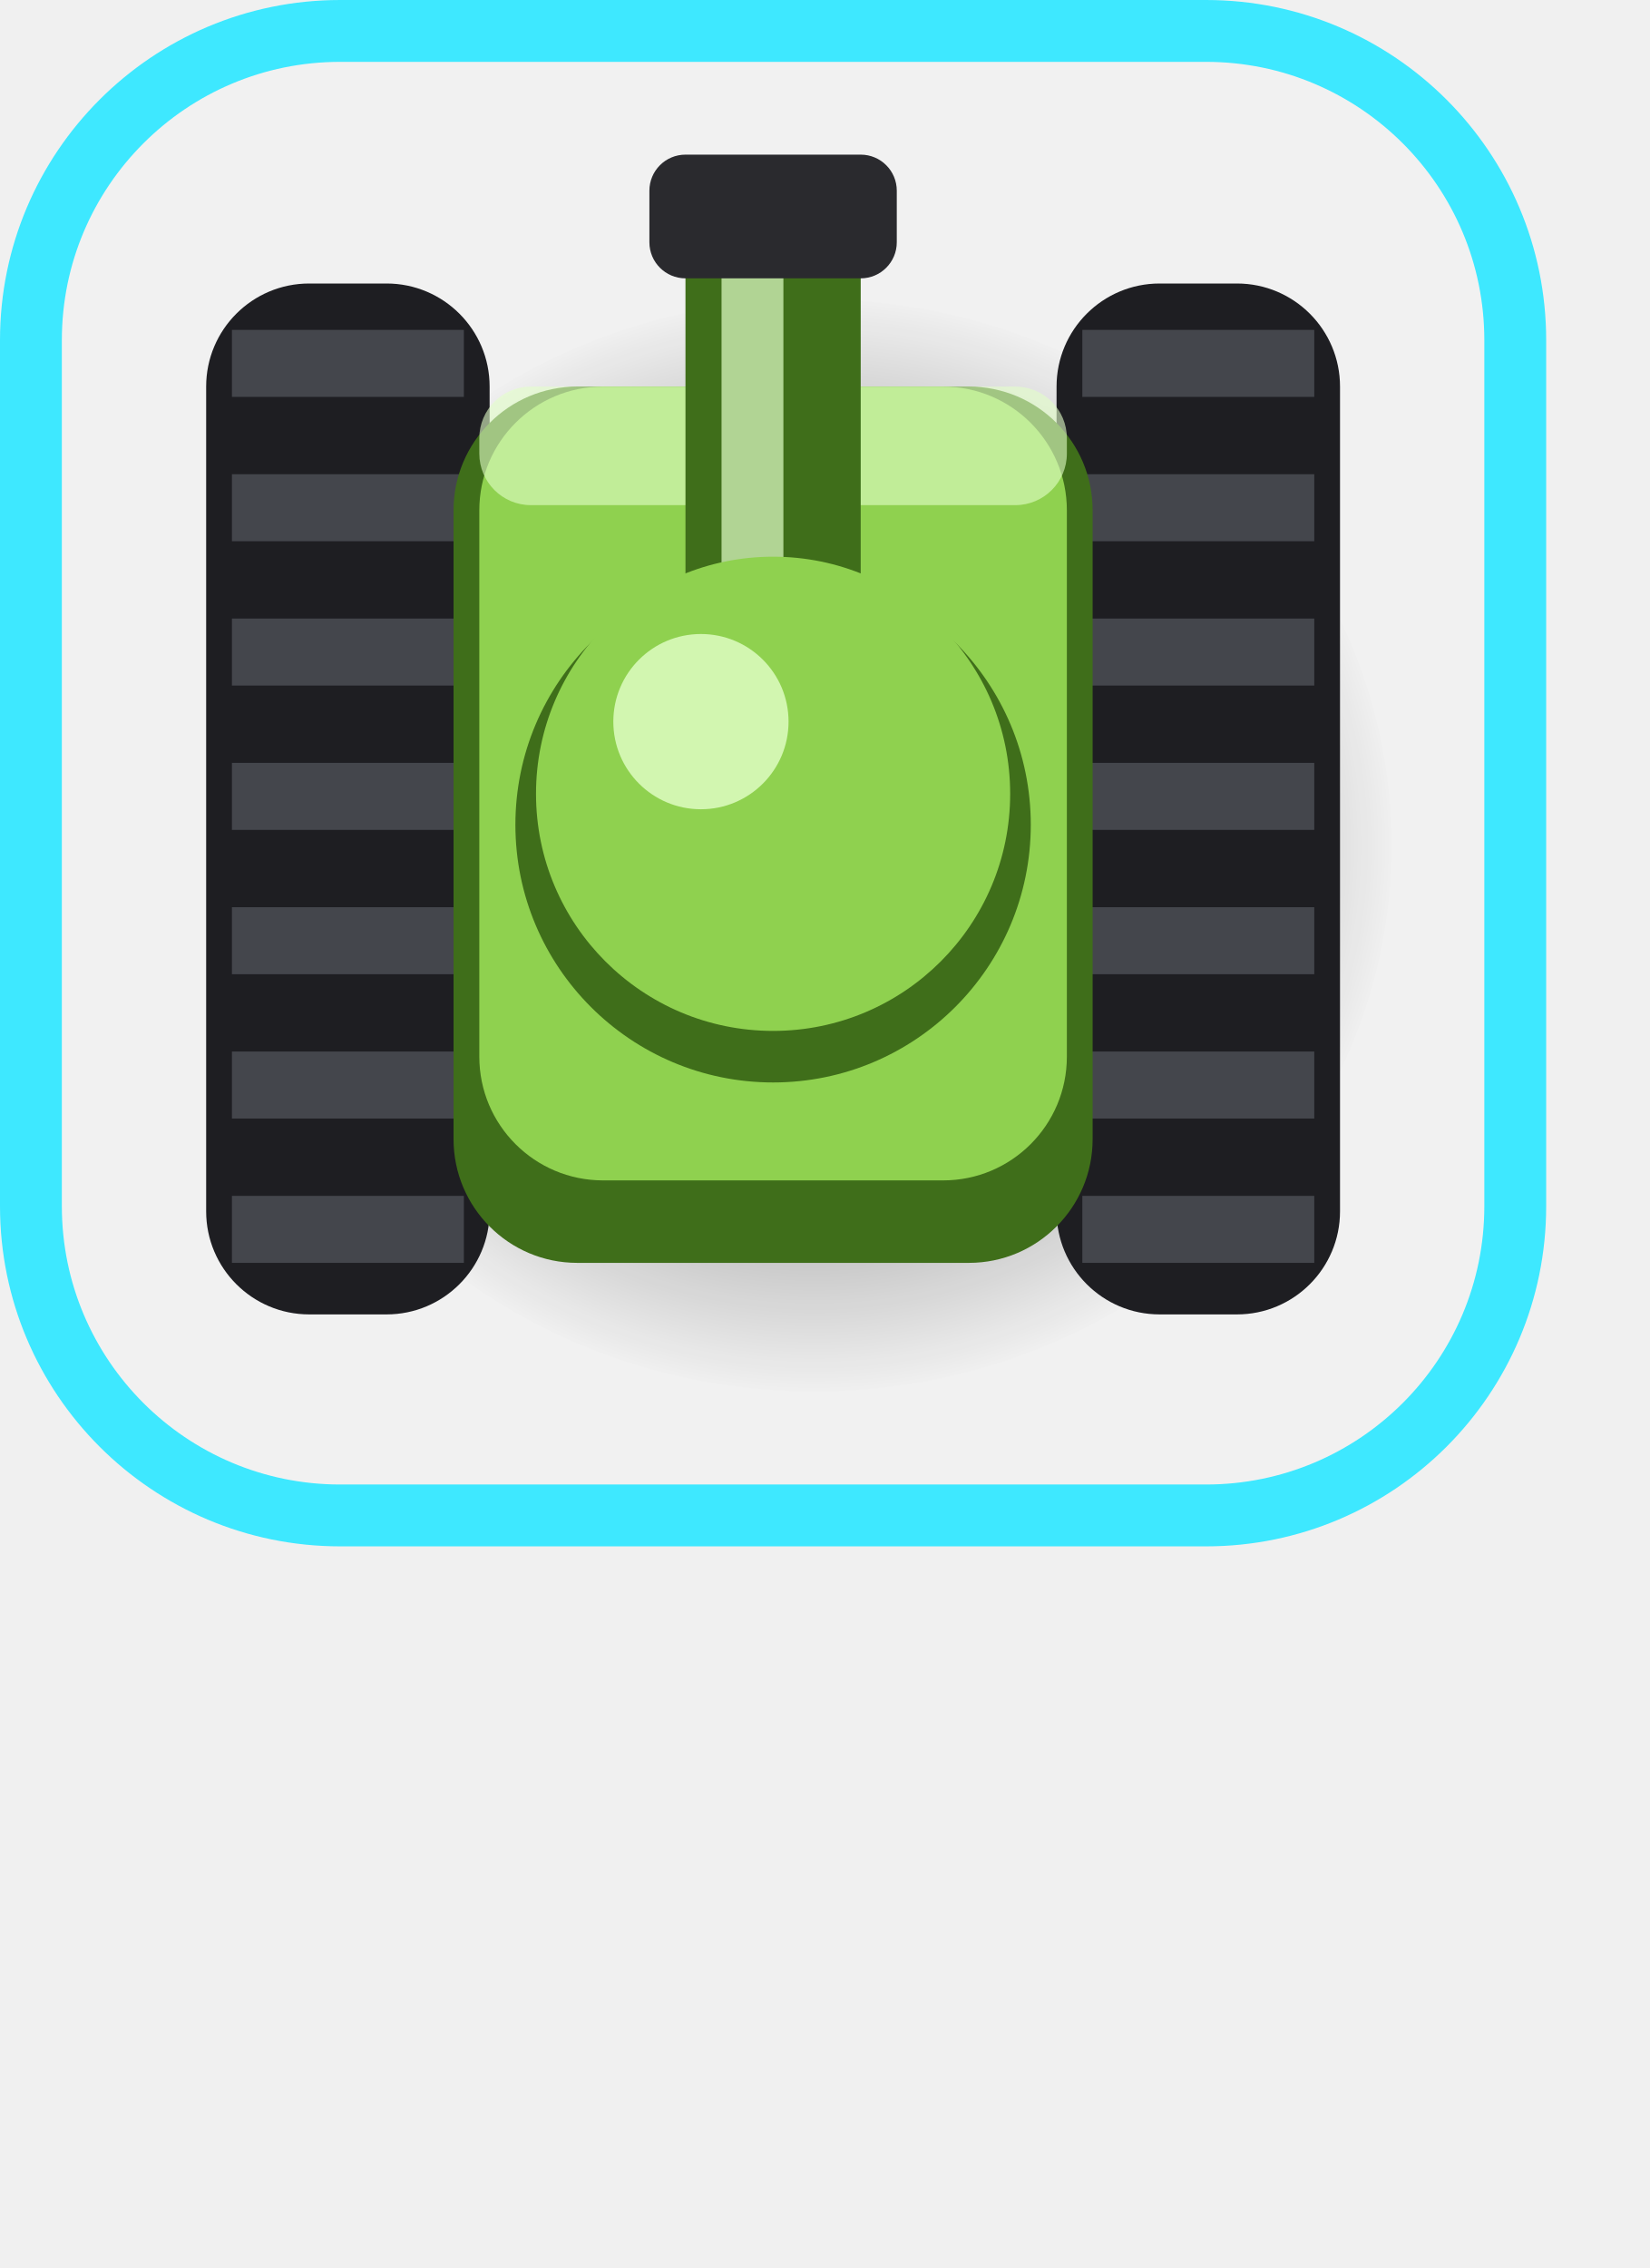
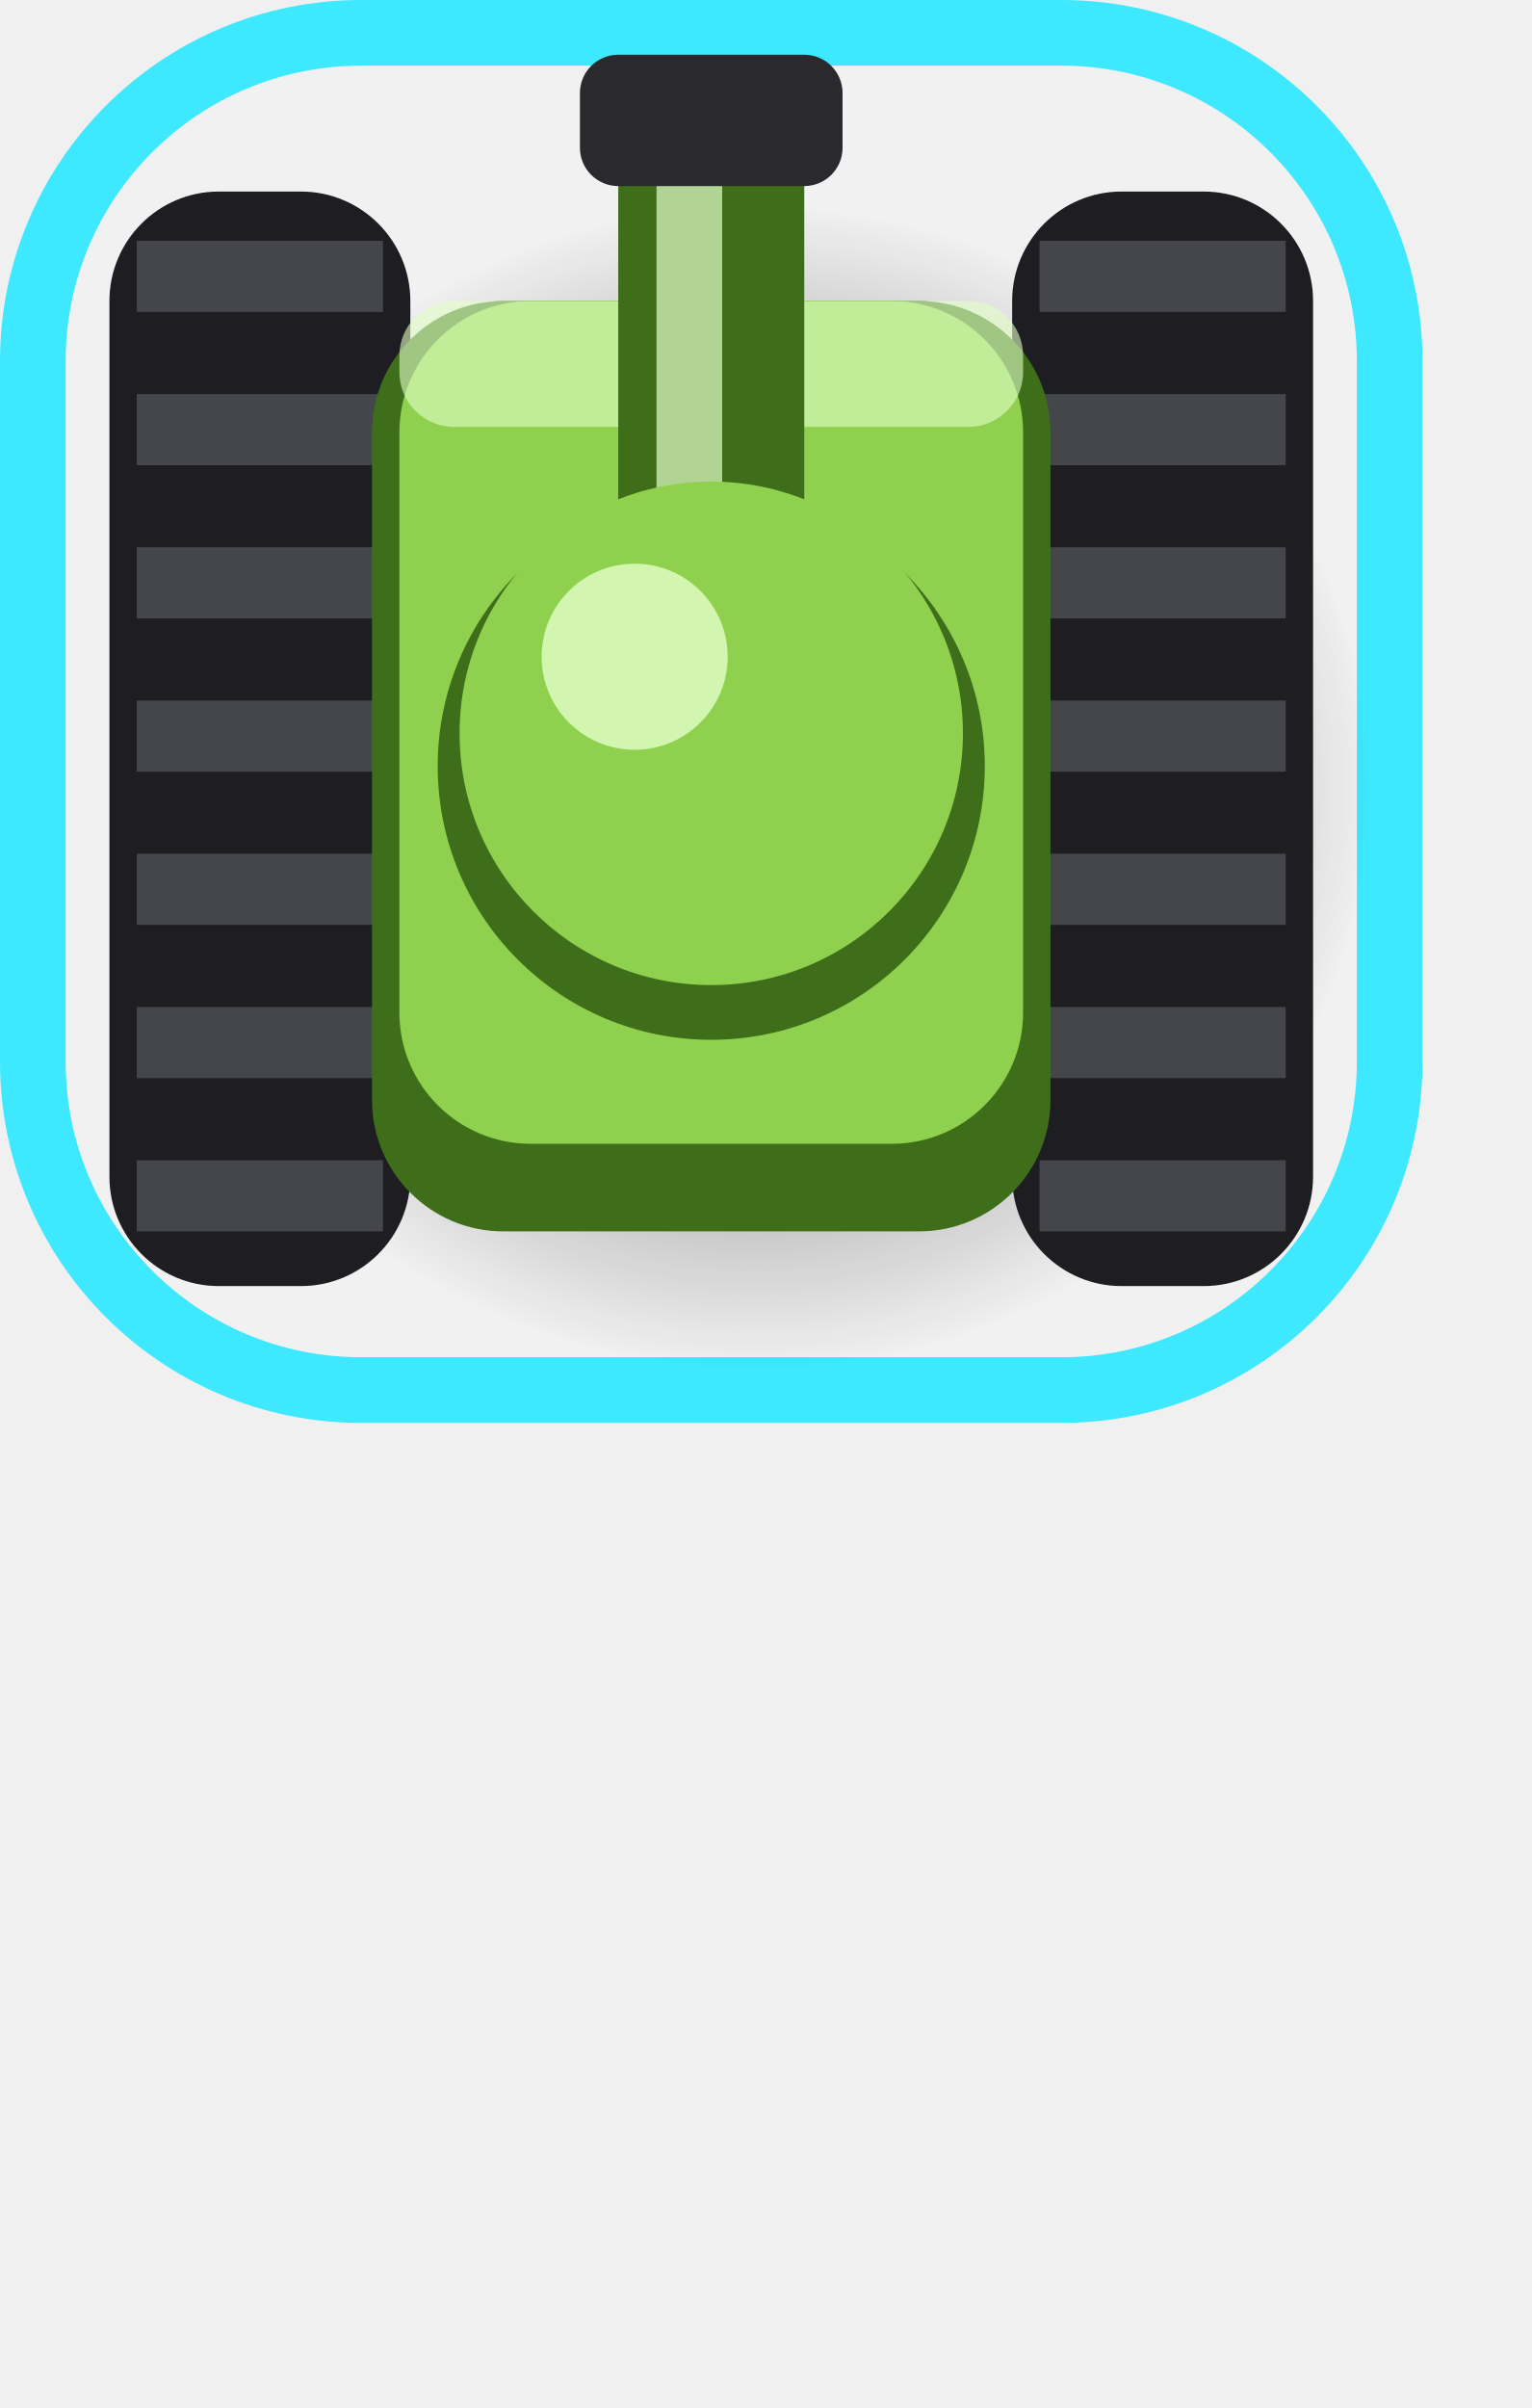
- <svg xmlns="http://www.w3.org/2000/svg" width="128" height="176" viewBox="0 0 32 44">
+ <svg xmlns="http://www.w3.org/2000/svg" width="112" height="176" viewBox="0 0 28 44">
  <defs>
    <radialGradient id="sh" cx="0.5" cy="0.5" r="0.5">
      <stop offset="0" stop-color="#000" stop-opacity="0.45" />
      <stop offset="0.7" stop-color="#000" stop-opacity="0.2" />
      <stop offset="1" stop-color="#000" stop-opacity="0" />
    </radialGradient>
    <linearGradient id="gold" x1="0" y1="0" x2="0" y2="1">
      <stop offset="0" stop-color="#ffe27a" />
      <stop offset="1" stop-color="#f29a00" />
    </linearGradient>
  </defs>
-   <rect x="0.6" y="0.6" width="28.8" height="28.8" rx="6" fill="#ffffff" fill-opacity="0.1" stroke="#3ee8ff" stroke-width="1.2" />
-   <g transform="translate(3 3)">
+   <rect x="0.6" y="0.6" width="24.8" height="24.8" rx="6" fill="#ffffff" fill-opacity="0.1" stroke="#3ee8ff" stroke-width="1.2" />
+   <g transform="translate(1 1)">
    <ellipse cx="12.8" cy="13.4" rx="11.2" ry="10.6" fill="url(#sh)" />
    <rect x="1" y="2.5" width="5.5" height="20" rx="2" fill="#1e1e22" />
    <rect x="1.5" y="3.4" width="4.5" height="1.3" fill="#44464c" />
    <rect x="1.5" y="6.2" width="4.5" height="1.3" fill="#44464c" />
    <rect x="1.5" y="9.0" width="4.5" height="1.3" fill="#44464c" />
    <rect x="1.5" y="11.8" width="4.5" height="1.3" fill="#44464c" />
    <rect x="1.5" y="14.6" width="4.5" height="1.3" fill="#44464c" />
    <rect x="1.5" y="17.4" width="4.5" height="1.3" fill="#44464c" />
    <rect x="1.5" y="20.2" width="4.5" height="1.3" fill="#44464c" />
    <rect x="17.5" y="2.5" width="5.5" height="20" rx="2" fill="#1e1e22" />
    <rect x="18.0" y="3.4" width="4.5" height="1.3" fill="#44464c" />
    <rect x="18.0" y="6.2" width="4.5" height="1.3" fill="#44464c" />
    <rect x="18.0" y="9.0" width="4.5" height="1.3" fill="#44464c" />
    <rect x="18.0" y="11.8" width="4.5" height="1.3" fill="#44464c" />
    <rect x="18.0" y="14.6" width="4.5" height="1.3" fill="#44464c" />
    <rect x="18.0" y="17.4" width="4.5" height="1.3" fill="#44464c" />
    <rect x="18.0" y="20.2" width="4.5" height="1.3" fill="#44464c" />
    <rect x="5.8" y="4.5" width="12.4" height="17" rx="2.4" fill="#3f6e1a" />
    <rect x="6.3" y="4.5" width="11.4" height="15.4" rx="2.4" fill="#8fd14f" />
    <rect x="6.3" y="4.5" width="11.4" height="2.3" rx="1" fill="#e2ffc8" fill-opacity="0.6" />
    <rect x="10.3" y="0.8" width="3.4" height="11" rx="1" fill="#3f6e1a" />
    <rect x="11" y="0.8" width="1.2" height="10" fill="#e2ffc8" fill-opacity="0.7" />
    <rect x="9.6" y="0" width="4.8" height="2.4" rx="0.7" fill="#2a2a2e" />
    <circle cx="12" cy="13" r="5" fill="#3f6e1a" />
    <circle cx="12" cy="12.4" r="4.6" fill="#8fd14f" />
    <circle cx="10.6" cy="11" r="1.7" fill="#e2ffc8" fill-opacity="0.8" />
  </g>
</svg>
